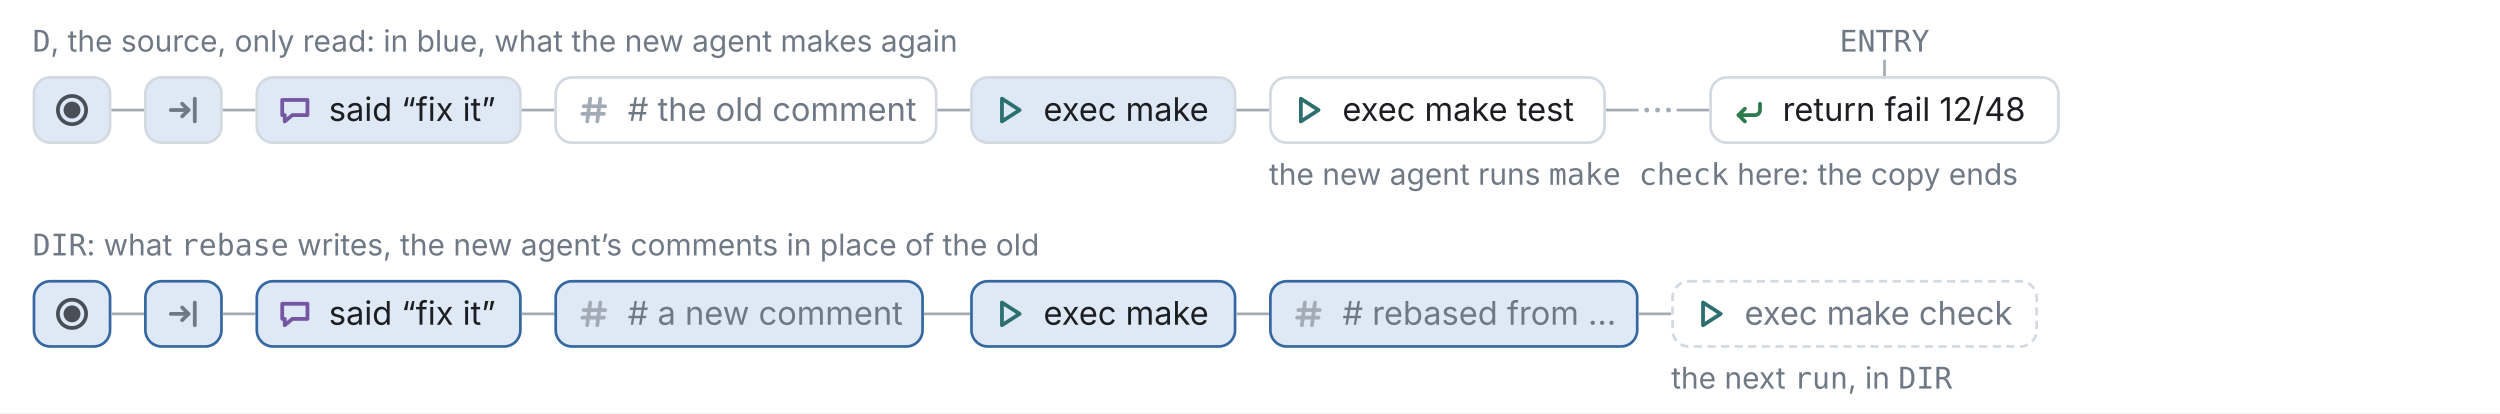
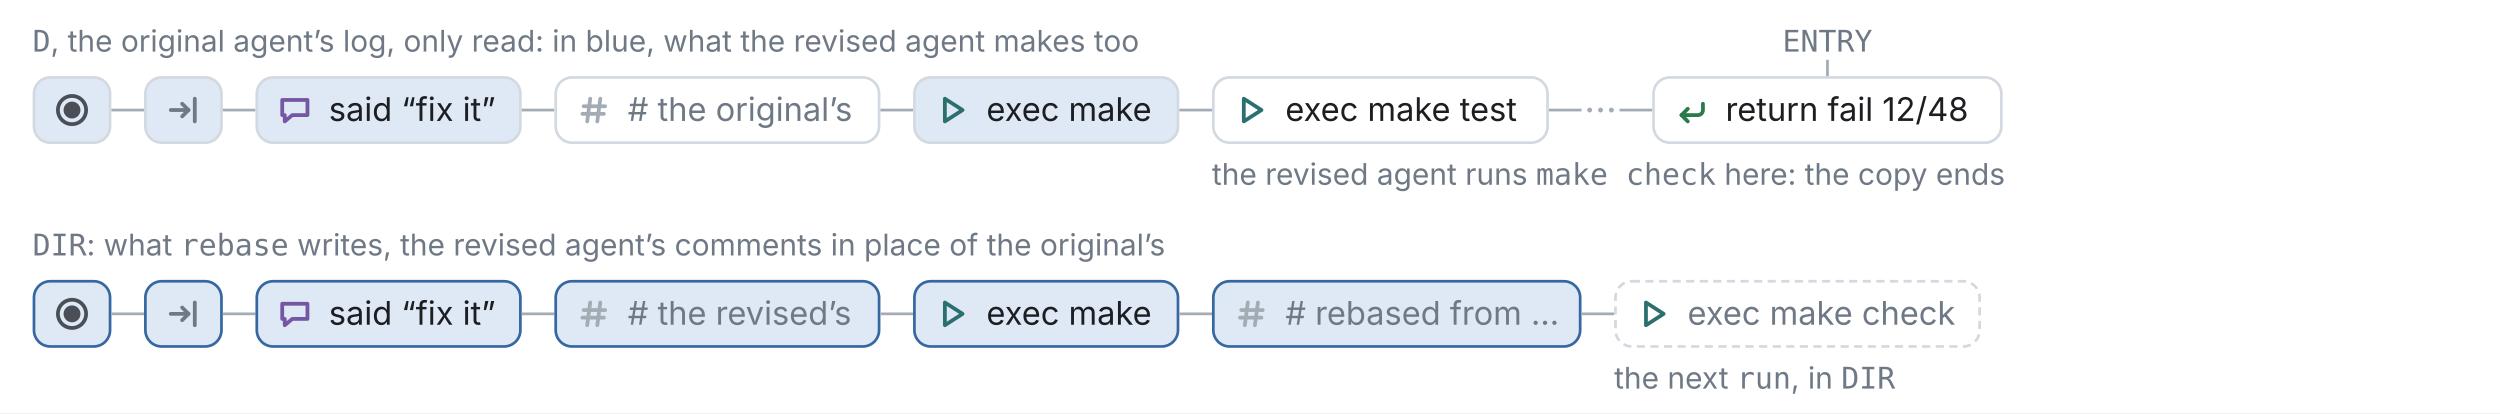
<svg xmlns="http://www.w3.org/2000/svg" viewBox="0 0 920 152" width="920" height="152">
  <style>text{font-family:-apple-system, BlinkMacSystemFont, 'Segoe UI', system-ui, sans-serif;font-size:13px;fill:#1c1e21}.m{font-family:ui-monospace, SFMono-Regular, Menlo, Consolas, monospace}.s{font-size:11px;fill:#6f7985}.f{font-size:11px;fill:#a3abb5}.b{font-weight:600}.n{font-variant-numeric:tabular-nums}.fr{font-family:ui-monospace, SFMono-Regular, Menlo, Consolas, monospace;font-size:11.5px;fill:#a3abb5}.ch{font-family:ui-monospace, SFMono-Regular, Menlo, Consolas, monospace;font-size:12px}.e{font-family:ui-monospace, SFMono-Regular, Menlo, Consolas, monospace;font-size:11.5px}.a{stroke:#a3abb5;fill:none}.d{stroke-dasharray:3 3}.bx{stroke:#d3d9e0;fill:none}.c{font-size:12px}</style>
  <rect width="920" height="152" fill="#fff" />
  <rect x="12.5" y="28.5" width="28" height="24" rx="6" fill="#dfe9f6" stroke="#d3d9e0" />
  <g transform="translate(20,34) scale(0.9286)" stroke="#4a4f57" fill="#4a4f57" stroke-width="1.5" stroke-linecap="round" stroke-linejoin="round">
    <circle cx="7" cy="7" r="2.6" />
    <circle cx="7" cy="7" r="5.6" fill="none" />
  </g>
  <path class="a" d="M41,40.5h12" />
  <rect x="53.5" y="28.5" width="28" height="24" rx="6" fill="#dfe9f6" stroke="#d3d9e0" />
  <g transform="translate(61,34) scale(0.9286)" stroke="#6f7985" fill="#6f7985" stroke-width="1.5" stroke-linecap="round" stroke-linejoin="round">
    <path d="M2 7h7" fill="none" />
    <path d="M6.5 4.5L9 7l-2.5 2.5" fill="none" />
    <path d="M11.5 2.5v9" fill="none" />
  </g>
  <path class="a" d="M82,40.5h12" />
  <rect x="94.5" y="28.5" width="97" height="24" rx="6" fill="#dfe9f6" stroke="#d3d9e0" />
  <g transform="translate(102,34) scale(0.9286)" stroke="#7556a3" fill="#7556a3" stroke-width="1.5" stroke-linecap="round" stroke-linejoin="round">
    <path d="M2 3h10v6H6l-3 2.5V9H2z" fill="none" />
  </g>
  <text x="121" y="44.5" class="c">said “fix it”</text>
  <path class="a" d="M192,40.5h12" />
-   <rect x="204.5" y="28.5" width="140" height="24" rx="6" fill="#fff" stroke="#d3d9e0" />
+   <rect x="204.5" y="28.5" width="119" height="24" rx="6" fill="#fff" stroke="#d3d9e0" />
  <g transform="translate(212,34) scale(0.9286)" stroke="#a3abb5" fill="#a3abb5" stroke-width="1.5" stroke-linecap="round" stroke-linejoin="round">
    <path d="M5.6 2.5l-1.2 9M9.6 2.5l-1.2 9M3 5.5h8.5M2.5 8.5H11" fill="none" />
  </g>
-   <text x="231" y="44.5" class="c" style="fill:#6f7985"># the old comment</text>
-   <path class="a" d="M345,40.5h12" />
-   <rect x="357.5" y="28.5" width="97" height="24" rx="6" fill="#dfe9f6" stroke="#d3d9e0" />
-   <g transform="translate(365,34) scale(0.9286)" stroke="#2b6f6f" fill="#2b6f6f" stroke-width="1.5" stroke-linecap="round" stroke-linejoin="round">
+   <text x="231" y="44.5" class="c" style="fill:#6f7985"># the original’s</text>
+   <path class="a" d="M324,40.5h12" />
+   <rect x="336.5" y="28.5" width="97" height="24" rx="6" fill="#dfe9f6" stroke="#d3d9e0" />
+   <g transform="translate(344,34) scale(0.9286)" stroke="#2b6f6f" fill="#2b6f6f" stroke-width="1.5" stroke-linecap="round" stroke-linejoin="round">
    <path d="M4 2.5l7 4.5-7 4.5z" fill="none" />
  </g>
-   <text x="384" y="44.5" class="c">exec make</text>
-   <path class="a" d="M455,40.5h12" />
-   <rect x="467.5" y="28.5" width="123" height="24" rx="6" fill="#fff" stroke="#d3d9e0" />
-   <g transform="translate(475,34) scale(0.9286)" stroke="#2b6f6f" fill="#2b6f6f" stroke-width="1.5" stroke-linecap="round" stroke-linejoin="round">
+   <text x="363" y="44.5" class="c">exec make</text>
+   <path class="a" d="M434,40.5h12" />
+   <rect x="446.5" y="28.5" width="123" height="24" rx="6" fill="#fff" stroke="#d3d9e0" />
+   <g transform="translate(454,34) scale(0.9286)" stroke="#2b6f6f" fill="#2b6f6f" stroke-width="1.5" stroke-linecap="round" stroke-linejoin="round">
    <path d="M4 2.5l7 4.5-7 4.5z" fill="none" />
  </g>
-   <text x="494" y="44.5" class="c">exec make test</text>
-   <path class="a" d="M591,40.5h12" />
-   <circle cx="606" cy="40.5" r="0.9" fill="#a3abb5" />
-   <circle cx="610" cy="40.5" r="0.9" fill="#a3abb5" />
-   <circle cx="614" cy="40.5" r="0.9" fill="#a3abb5" />
-   <path class="a" d="M617,40.5h12" />
-   <rect x="629.5" y="28.5" width="128" height="24" rx="6" fill="#fff" stroke="#d3d9e0" />
-   <g transform="translate(637,34) scale(0.9286)" stroke="#2a7a4b" fill="#2a7a4b" stroke-width="1.5" stroke-linecap="round" stroke-linejoin="round">
+   <text x="473" y="44.5" class="c">exec make test</text>
+   <path class="a" d="M570,40.5h12" />
+   <circle cx="585" cy="40.5" r="0.9" fill="#a3abb5" />
+   <circle cx="589" cy="40.5" r="0.9" fill="#a3abb5" />
+   <circle cx="593" cy="40.5" r="0.9" fill="#a3abb5" />
+   <path class="a" d="M596,40.5h12" />
+   <rect x="608.5" y="28.5" width="128" height="24" rx="6" fill="#fff" stroke="#d3d9e0" />
+   <g transform="translate(616,34) scale(0.9286)" stroke="#2a7a4b" fill="#2a7a4b" stroke-width="1.5" stroke-linecap="round" stroke-linejoin="round">
    <path d="M11.5 4.5v2.5a2 2 0 0 1-2 2H3" fill="none" />
    <path d="M5.5 6.5L3 9l2.5 2.5" fill="none" />
  </g>
-   <text x="656" y="44.5" class="c">return fail 12/48</text>
-   <text x="693.5" y="19" class="s m" text-anchor="middle">ENTRY</text>
-   <path class="a" d="M693.5,22V28" />
+   <text x="635" y="44.5" class="c">return fail 12/48</text>
+   <text x="672.5" y="19" class="s m" text-anchor="middle">ENTRY</text>
+   <path class="a" d="M672.5,22V28" />
  <rect x="12.5" y="103.5" width="28" height="24" rx="6" fill="#dfe9f6" stroke="#3567a0" />
  <g transform="translate(20,109) scale(0.9286)" stroke="#4a4f57" fill="#4a4f57" stroke-width="1.5" stroke-linecap="round" stroke-linejoin="round">
    <circle cx="7" cy="7" r="2.6" />
    <circle cx="7" cy="7" r="5.6" fill="none" />
  </g>
  <path class="a" d="M41,115.5h12" />
  <rect x="53.5" y="103.5" width="28" height="24" rx="6" fill="#dfe9f6" stroke="#3567a0" />
  <g transform="translate(61,109) scale(0.9286)" stroke="#6f7985" fill="#6f7985" stroke-width="1.5" stroke-linecap="round" stroke-linejoin="round">
    <path d="M2 7h7" fill="none" />
    <path d="M6.5 4.5L9 7l-2.5 2.5" fill="none" />
    <path d="M11.5 2.5v9" fill="none" />
  </g>
  <path class="a" d="M82,115.5h12" />
  <rect x="94.5" y="103.5" width="97" height="24" rx="6" fill="#dfe9f6" stroke="#3567a0" />
  <g transform="translate(102,109) scale(0.9286)" stroke="#7556a3" fill="#7556a3" stroke-width="1.5" stroke-linecap="round" stroke-linejoin="round">
    <path d="M2 3h10v6H6l-3 2.5V9H2z" fill="none" />
  </g>
  <text x="121" y="119.5" class="c">said “fix it”</text>
  <path class="a" d="M192,115.5h12" />
-   <rect x="204.5" y="103.5" width="135" height="24" rx="6" fill="#dfe9f6" stroke="#3567a0" />
+   <rect x="204.5" y="103.5" width="119" height="24" rx="6" fill="#dfe9f6" stroke="#3567a0" />
  <g transform="translate(212,109) scale(0.9286)" stroke="#a3abb5" fill="#a3abb5" stroke-width="1.5" stroke-linecap="round" stroke-linejoin="round">
    <path d="M5.6 2.5l-1.2 9M9.6 2.5l-1.2 9M3 5.5h8.5M2.5 8.5H11" fill="none" />
  </g>
-   <text x="231" y="119.5" class="c" style="fill:#6f7985"># a new comment</text>
-   <path class="a" d="M340,115.5h17" />
-   <rect x="357.5" y="103.5" width="97" height="24" rx="6" fill="#dfe9f6" stroke="#3567a0" />
-   <g transform="translate(365,109) scale(0.9286)" stroke="#2b6f6f" fill="#2b6f6f" stroke-width="1.5" stroke-linecap="round" stroke-linejoin="round">
+   <text x="231" y="119.5" class="c" style="fill:#6f7985"># the revised’s</text>
+   <path class="a" d="M324,115.5h12" />
+   <rect x="336.5" y="103.5" width="97" height="24" rx="6" fill="#dfe9f6" stroke="#3567a0" />
+   <g transform="translate(344,109) scale(0.9286)" stroke="#2b6f6f" fill="#2b6f6f" stroke-width="1.5" stroke-linecap="round" stroke-linejoin="round">
    <path d="M4 2.5l7 4.5-7 4.5z" fill="none" />
  </g>
-   <text x="384" y="119.5" class="c">exec make</text>
-   <path class="a" d="M455,115.5h12" />
-   <rect x="467.5" y="103.5" width="135" height="24" rx="6" fill="#dfe9f6" stroke="#3567a0" />
-   <g transform="translate(475,109) scale(0.9286)" stroke="#a3abb5" fill="#a3abb5" stroke-width="1.5" stroke-linecap="round" stroke-linejoin="round">
+   <text x="363" y="119.5" class="c">exec make</text>
+   <path class="a" d="M434,115.5h12" />
+   <rect x="446.5" y="103.5" width="135" height="24" rx="6" fill="#dfe9f6" stroke="#3567a0" />
+   <g transform="translate(454,109) scale(0.9286)" stroke="#a3abb5" fill="#a3abb5" stroke-width="1.5" stroke-linecap="round" stroke-linejoin="round">
    <path d="M5.6 2.5l-1.2 9M9.6 2.5l-1.2 9M3 5.5h8.5M2.5 8.5H11" fill="none" />
  </g>
-   <text x="494" y="119.5" class="c" style="fill:#6f7985"># rebased from …</text>
-   <path class="a" d="M603,115.5h12" />
-   <rect x="615.5" y="103.5" width="134" height="24" rx="6" fill="#fff" stroke="#d3d9e0" stroke-dasharray="3 2" />
-   <g transform="translate(623,109) scale(0.9286)" stroke="#2b6f6f" fill="#2b6f6f" stroke-width="1.5" stroke-linecap="round" stroke-linejoin="round">
+   <text x="473" y="119.5" class="c" style="fill:#6f7985"># rebased from …</text>
+   <path class="a" d="M582,115.5h12" />
+   <rect x="594.5" y="103.5" width="134" height="24" rx="6" fill="#fff" stroke="#d3d9e0" stroke-dasharray="3 2" />
+   <g transform="translate(602,109) scale(0.9286)" stroke="#2b6f6f" fill="#2b6f6f" stroke-width="1.5" stroke-linecap="round" stroke-linejoin="round">
    <path d="M4 2.5l7 4.5-7 4.5z" fill="none" />
  </g>
-   <text x="642" y="119.5" class="c" style="fill:#6f7985">exec make check</text>
+   <text x="621" y="119.5" class="c" style="fill:#6f7985">exec make check</text>
  <text x="12" y="19" class="s">
-     <tspan class="m">D</tspan>, the source, only read: in blue, what the new agent makes again</text>
+     <tspan class="m">D</tspan>, the original agent’s log, only read: in blue, what the revised agent makes too</text>
  <text x="12" y="94" class="s">
-     <tspan class="m">DIR</tspan>: what <tspan class="m">rebase</tspan> writes, the new agent’s comments in place of the old</text>
-   <text x="467" y="68" class="s">the new agent runs <tspan class="m">make check</tspan> here: the copy ends</text>
-   <text x="615" y="143" class="s">the next <tspan class="m">run</tspan>, in <tspan class="m">DIR</tspan>
+     <tspan class="m">DIR</tspan>: what <tspan class="m">rebase</tspan> writes, the revised agent’s comments in place of the original’s</text>
+   <text x="446" y="68" class="s">the revised agent runs <tspan class="m">make check</tspan> here: the copy ends</text>
+   <text x="594" y="143" class="s">the next <tspan class="m">run</tspan>, in <tspan class="m">DIR</tspan>
  </text>
</svg>
